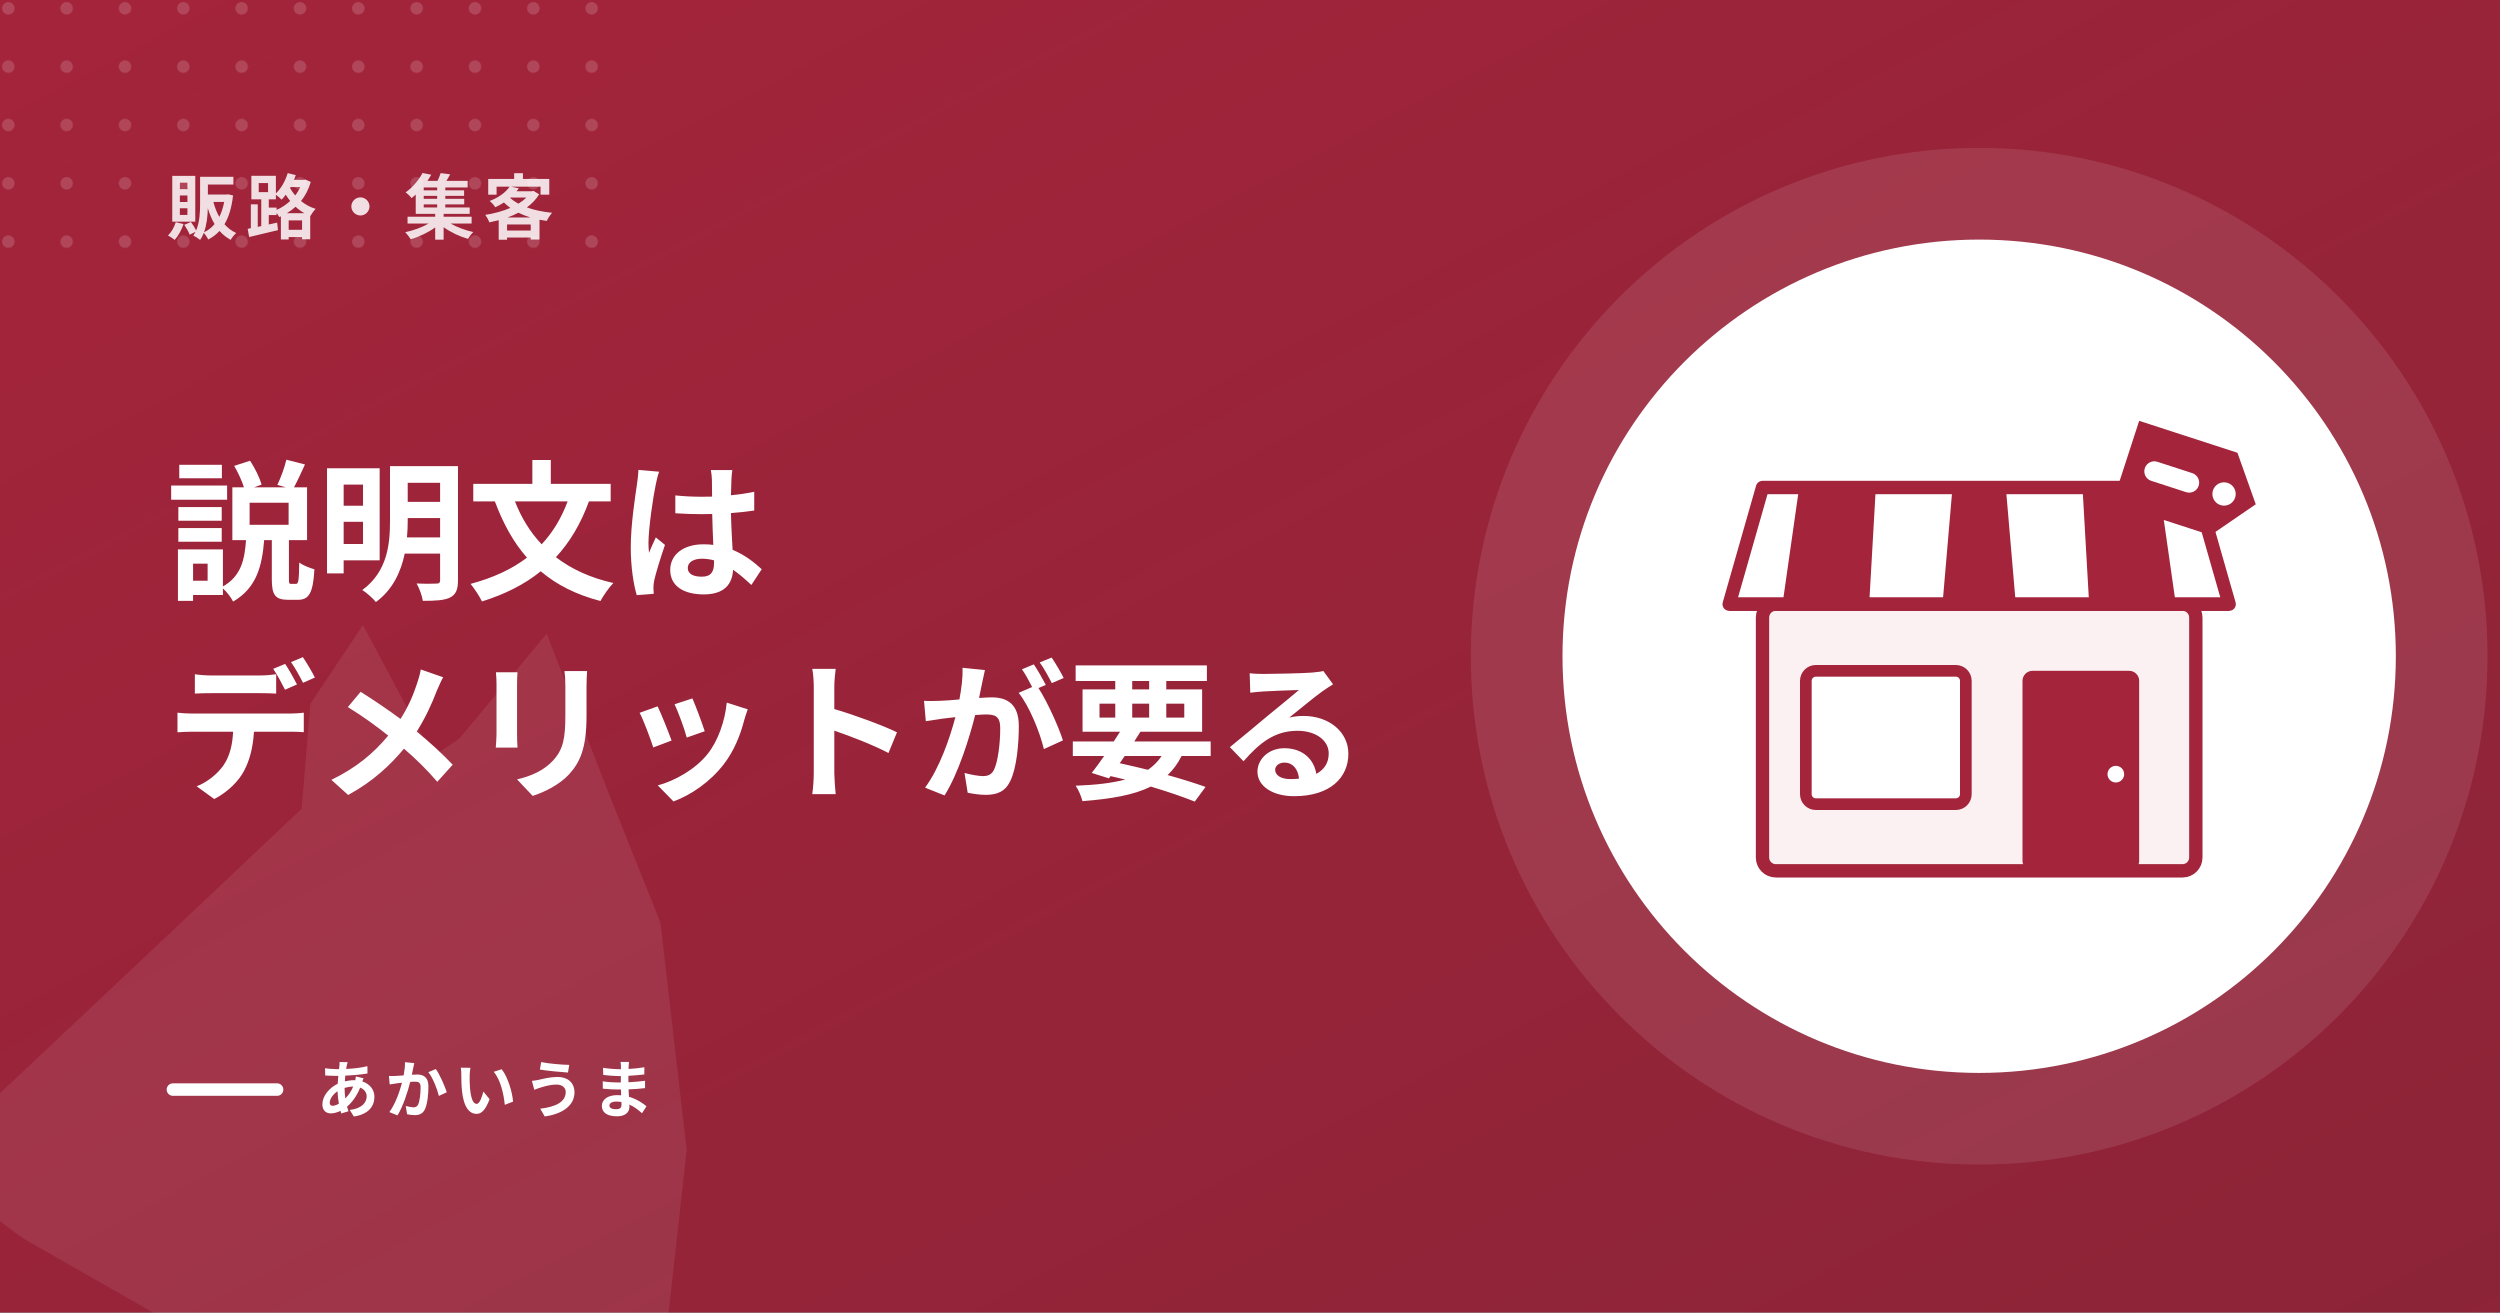
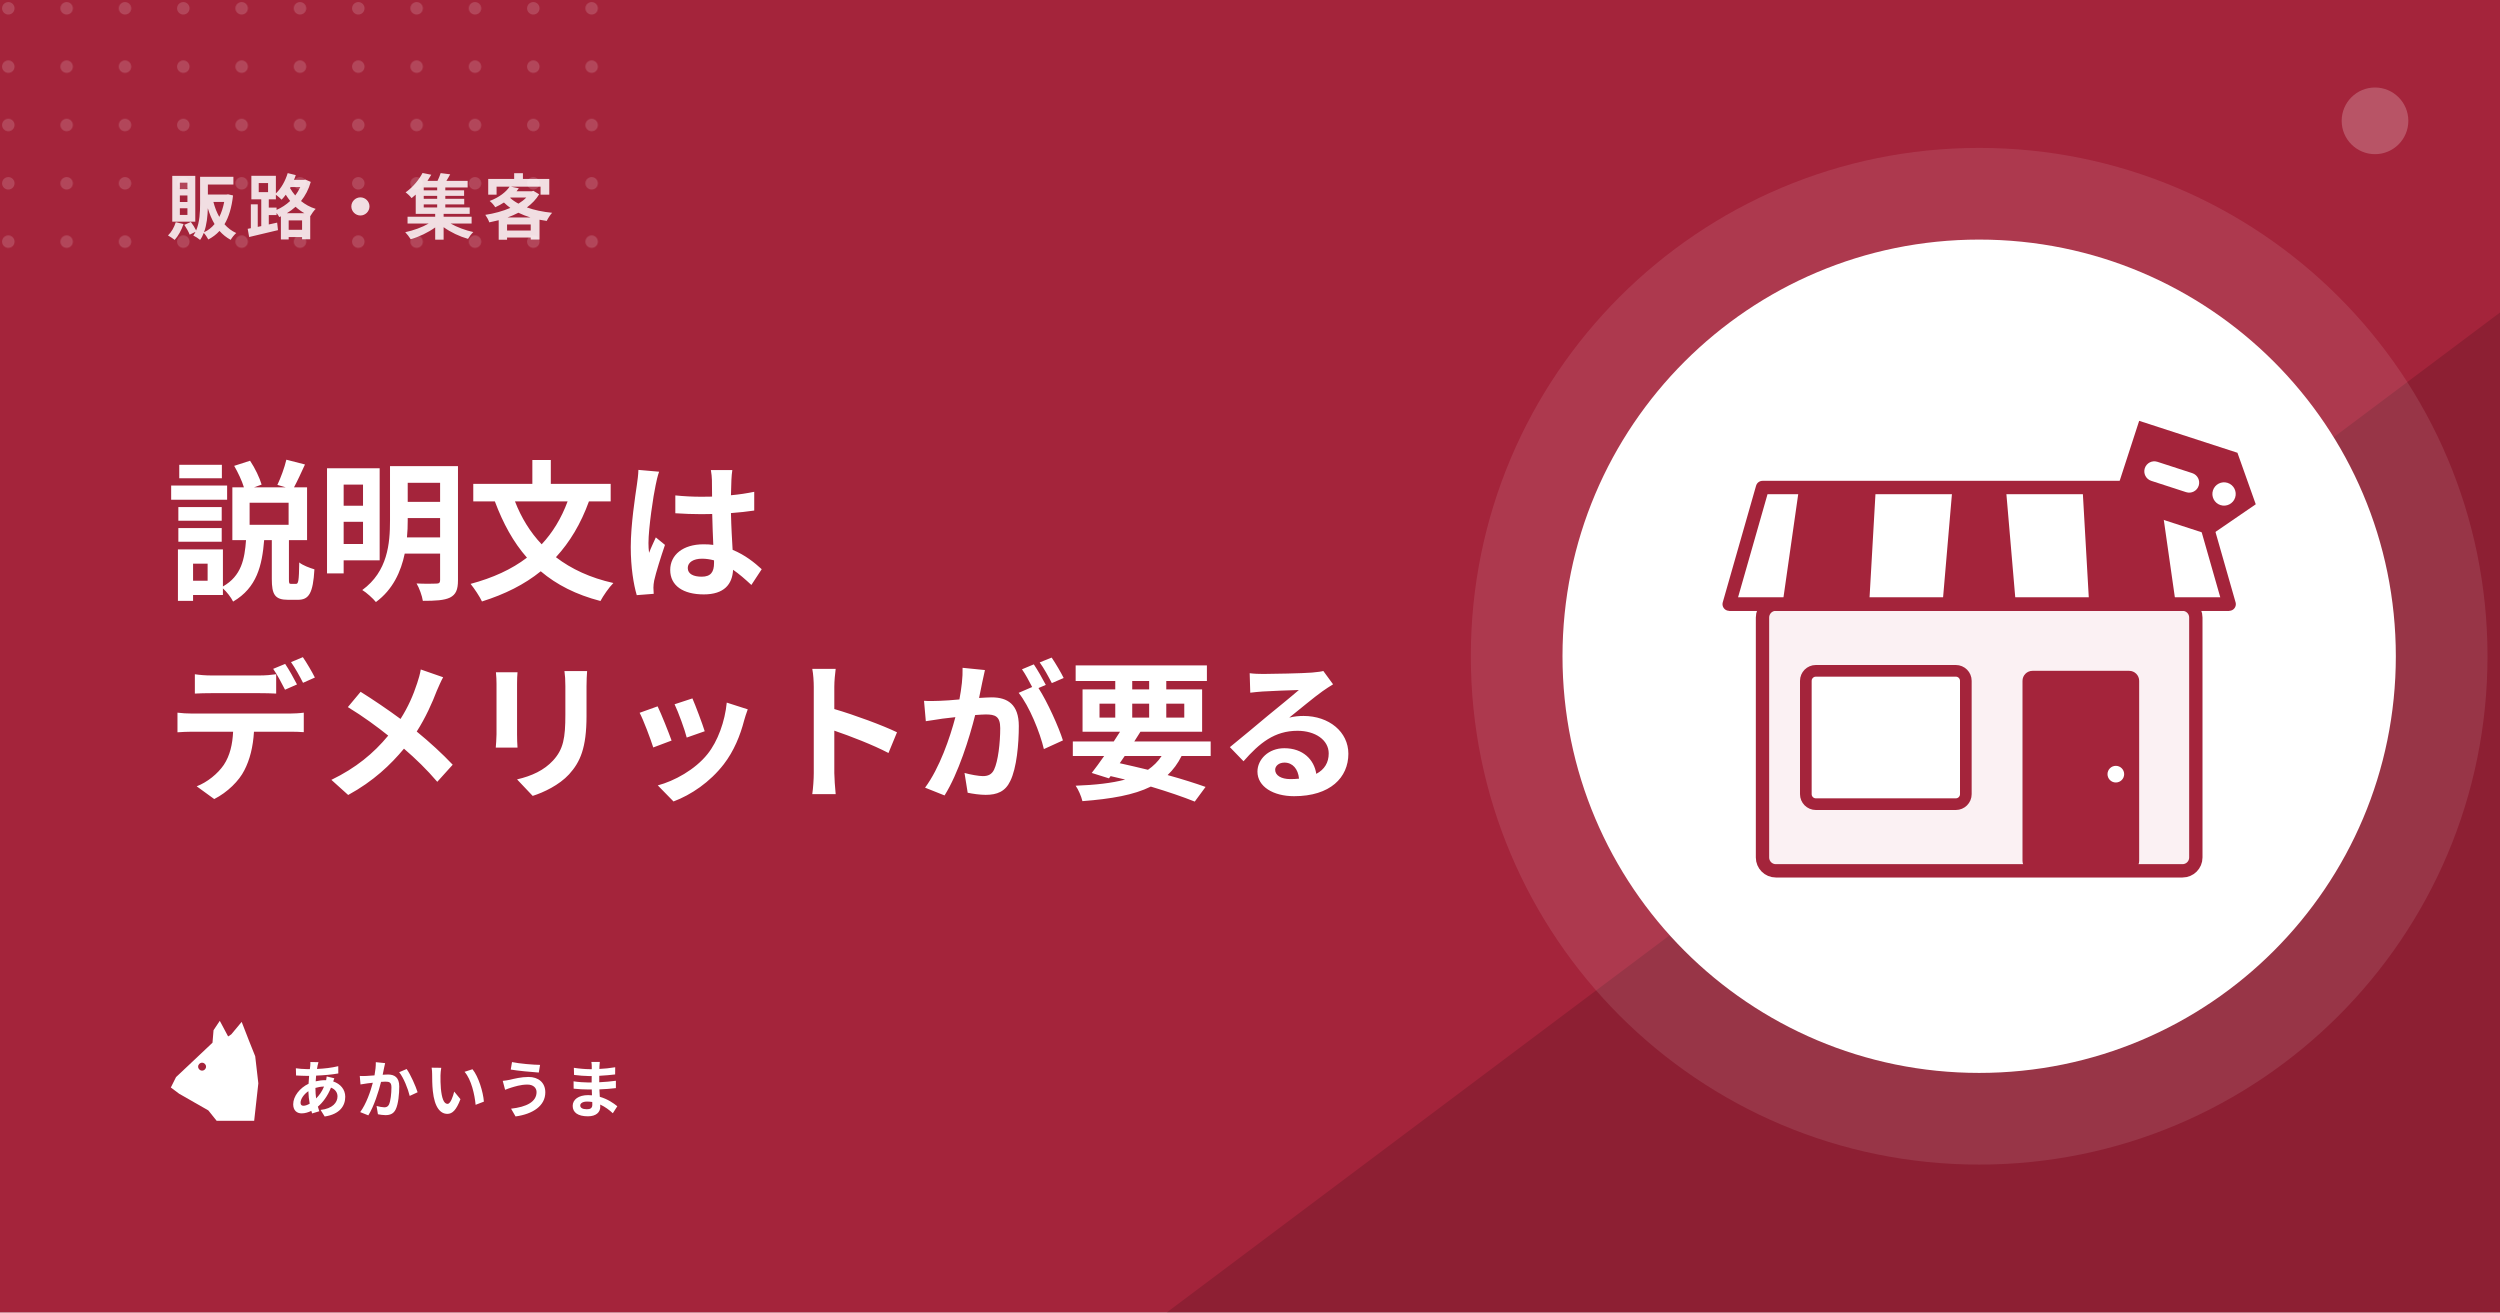
<svg xmlns="http://www.w3.org/2000/svg" width="1200" height="630" viewBox="0 0 1200 630" role="img" aria-label="説明文はデメリットが要る">
  <defs>
-     <linearGradient id="bg" x1="0" y1="0" x2="1" y2="1">
-       <stop offset="0" stop-color="#A4243B" />
-       <stop offset="1" stop-color="#A4243B" stop-opacity=".82" />
-     </linearGradient>
    <pattern id="dots" width="28" height="28" patternUnits="userSpaceOnUse">
      <circle cx="4" cy="4" r="3" fill="#FFFFFF" fill-opacity=".16" />
    </pattern>
  </defs>
-   <rect width="1200" height="630" fill="#1F2328" />
-   <rect width="1200" height="630" fill="url(#bg)" />
+   <rect width="1200" height="630" fill="#A4243B" />
+   <polygon points="560,630 1200,150 1200,630" fill="#000000" fill-opacity=".14" />
  <rect x="0" y="0" width="300" height="120" fill="url(#dots)" />
-   <g opacity="0.08" transform="translate(-40 300) scale(4.2)">
-     <path fill="#FFFFFF" d="M4 64 L9 54 L26 38 L44 21 L45 9 L51 0 L59 15 L62 13 L72 1 L79 19 L85 34 L88 60 L84 96 L48 96 L40 86 L26 78 L12 70 Z" />
-   </g>
+   <circle cx="1140" cy="58" r="16" fill="#FFFFFF" fill-opacity=".22" />
  <circle cx="950" cy="315" r="244" fill="#FFFFFF" fill-opacity=".1" />
  <circle cx="950" cy="315" r="200" fill="#FFFFFF" />
  <g transform="translate(950 322) scale(0.8)">
    <rect x="-130" y="-40" width="260" height="160" rx="8" fill="#FBF1F3" stroke="#A4243B" stroke-width="8" />
    <path d="M-150 -40 L-130 -110 H130 L150 -40 Z" fill="#FFFFFF" stroke="#A4243B" stroke-width="8" stroke-linejoin="round" />
    <path d="M-108 -110 L-118 -40 H-66 L-62 -110 Z M-16 -110 L-22 -40 H22 L16 -110 Z M62 -110 L66 -40 H118 L108 -110 Z" fill="#A4243B" />
    <path d="M-150 -40 h300" stroke="#A4243B" stroke-width="8" />
    <rect x="-104" y="0" width="96" height="80" rx="6" fill="#FFFFFF" stroke="#A4243B" stroke-width="7" />
    <rect x="26" y="0" width="70" height="120" rx="6" fill="#A4243B" />
    <circle cx="82" cy="62" r="5" fill="#FFFFFF" />
    <g transform="translate(96 -150) rotate(18)">
      <path d="M0 0 h62 l20 26 -20 26 h-62 Z" fill="#A4243B" />
      <circle cx="62" cy="26" r="7" fill="#FFFFFF" />
      <rect x="12" y="20" width="34" height="12" rx="6" fill="#FFFFFF" />
    </g>
  </g>
  <g font-family="'Hiragino Sans','Yu Gothic UI','Noto Sans JP','Meiryo',sans-serif">
    <text x="80" y="112" font-size="34" font-weight="700" fill="#FFFFFF" fill-opacity=".85" letter-spacing="4">販路・集客</text>
    <text x="80" y="282" font-size="72" font-weight="700" fill="#FFFFFF">説明文は</text>
    <text x="80" y="378" font-size="72" font-weight="700" fill="#FFFFFF">デメリットが要る</text>
-     <rect x="80" y="520" width="56" height="6" rx="3" fill="#FFFFFF" />
-     <text x="152" y="534" font-size="30" font-weight="700" fill="#FFFFFF" letter-spacing="3">あかいうま</text>
+     <g transform="translate(80 490) scale(0.5)">
+       <path fill="#FFFFFF" d="M4 64 L9 54 L26 38 L44 21 L45 9 L51 0 L59 15 L62 13 L72 1 L79 19 L85 34 L88 60 L84 96 L48 96 L40 86 L26 78 L12 70 Z" />
+       <circle cx="34" cy="44" r="3.8" fill="#A4243B" />
+     </g>
+     <text x="138" y="534" font-size="30" font-weight="700" fill="#FFFFFF" letter-spacing="3">あかいうま</text>
  </g>
</svg>
